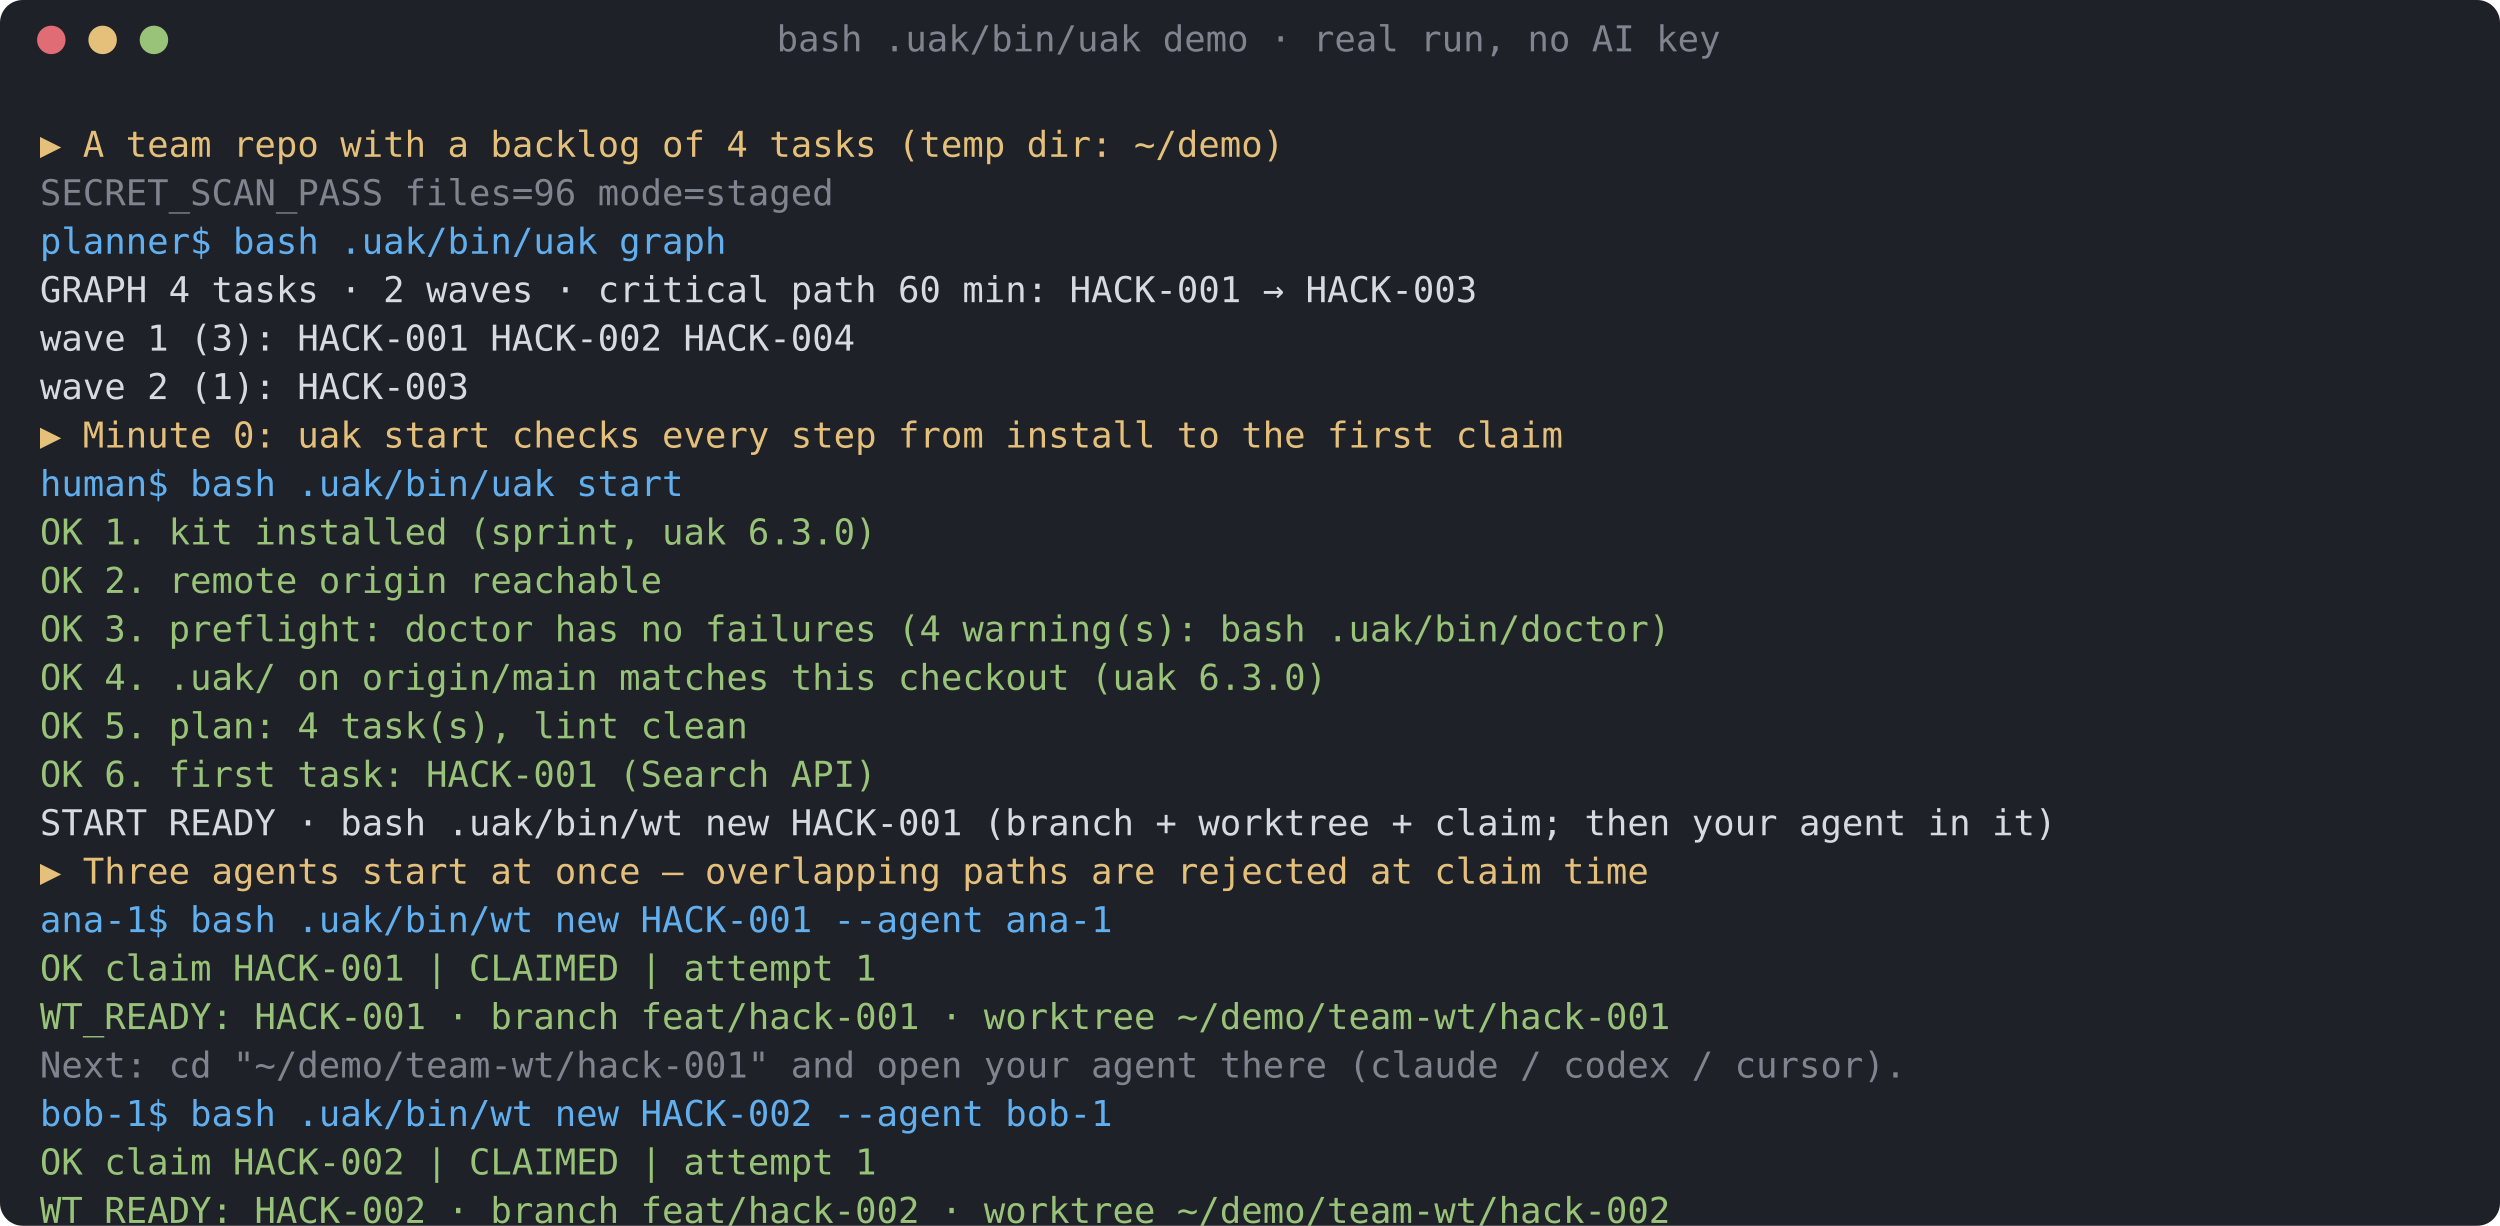
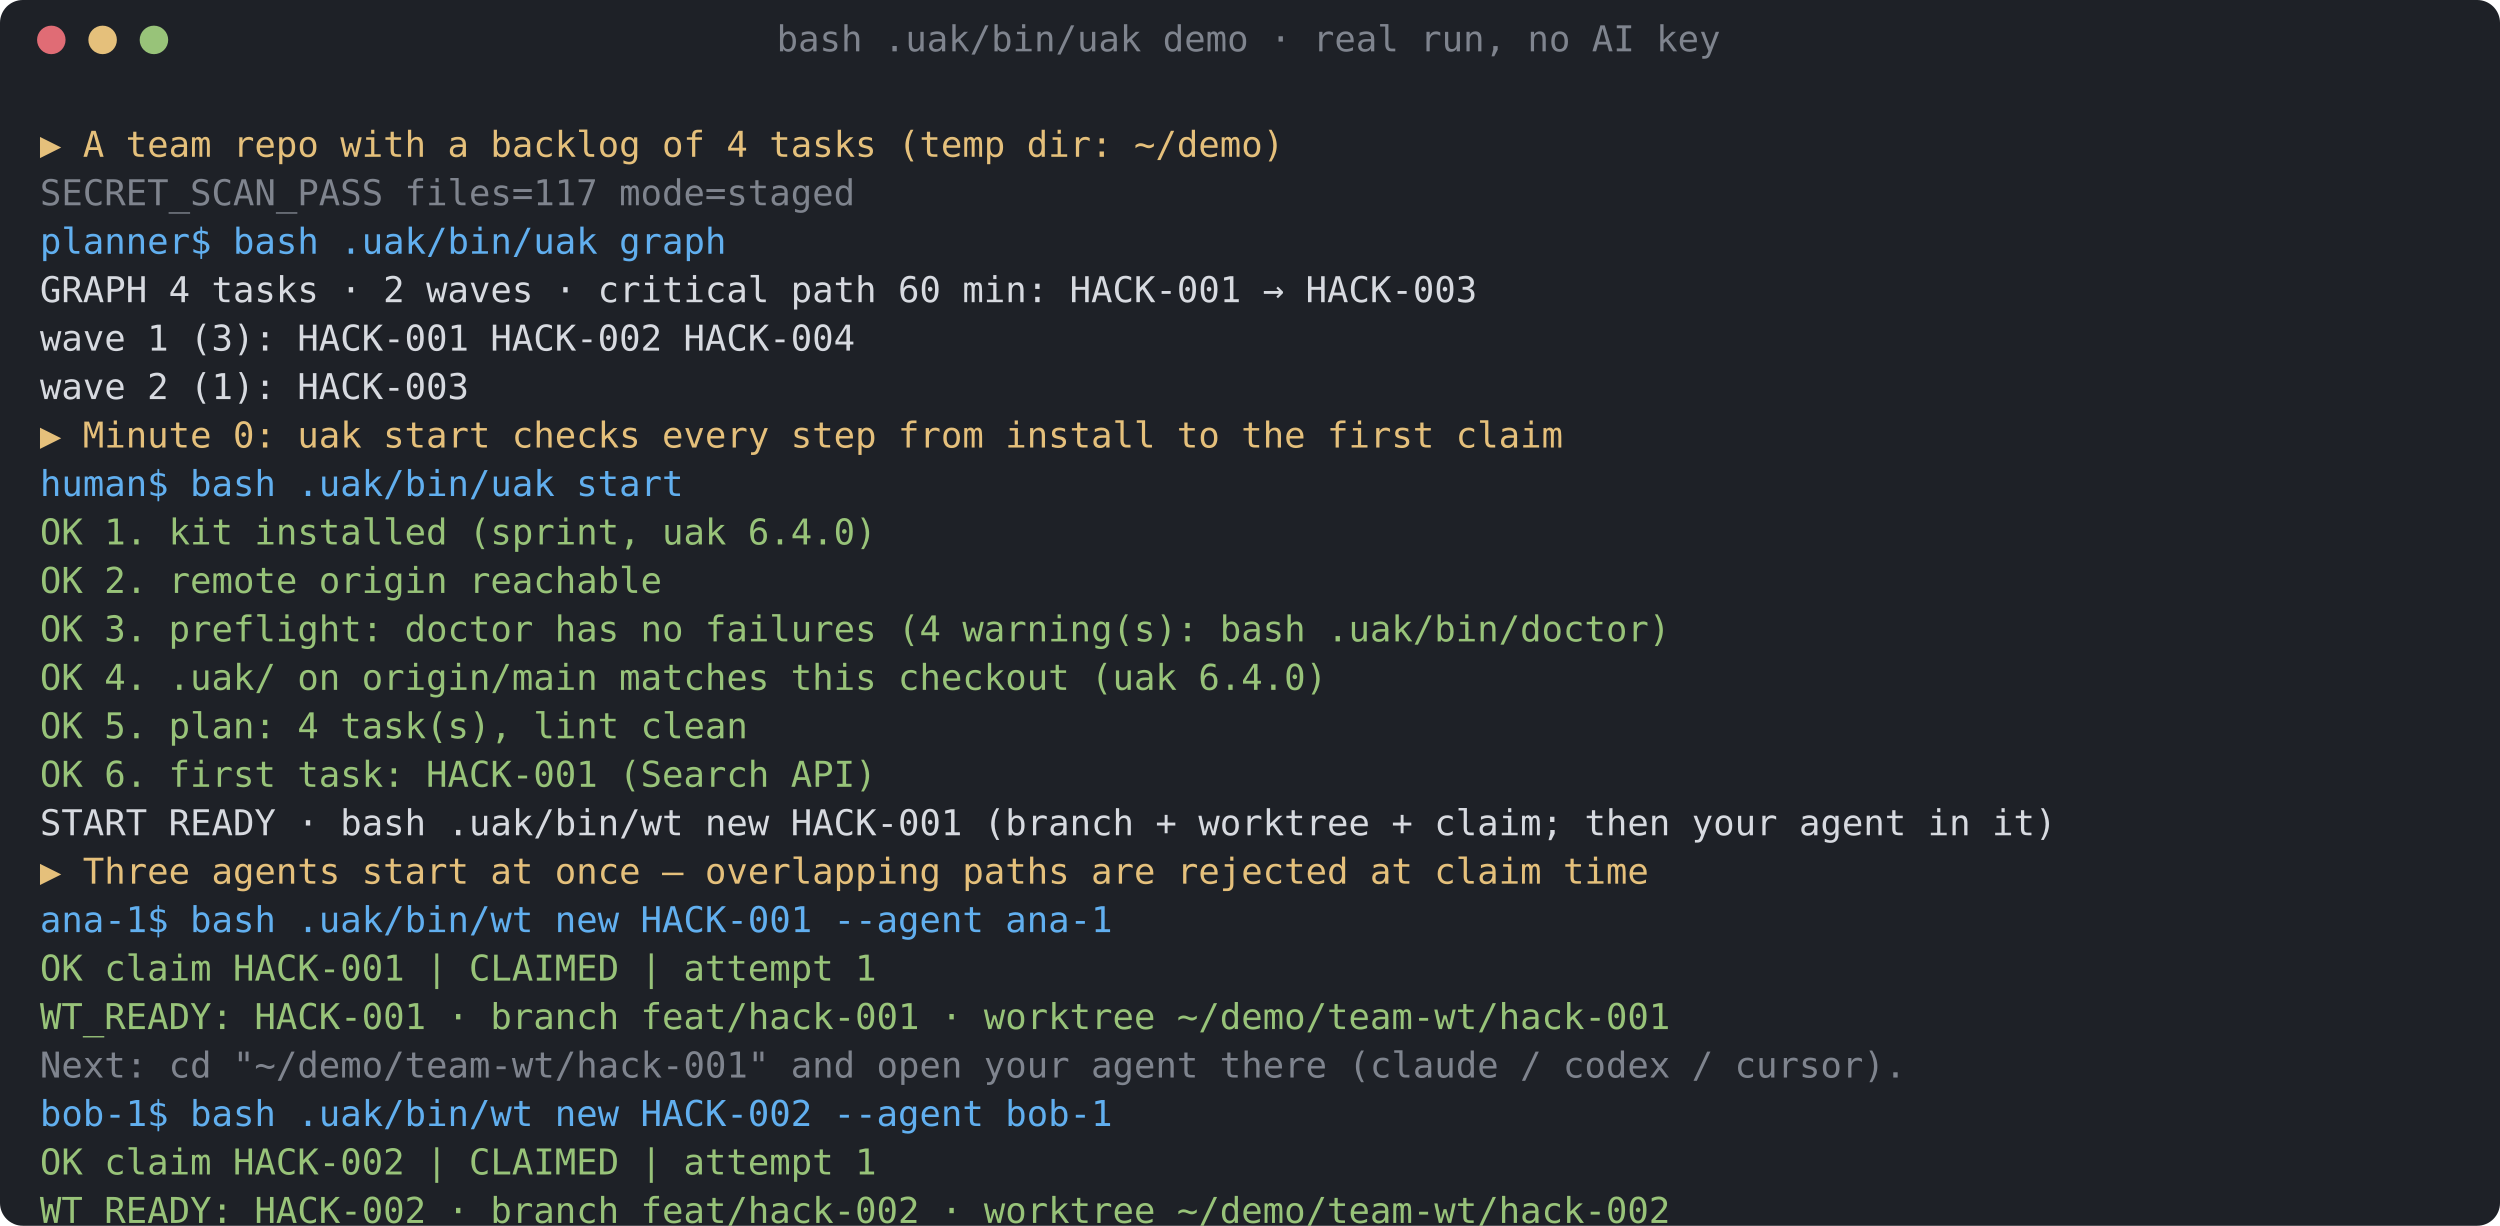
<svg xmlns="http://www.w3.org/2000/svg" width="877" height="430" viewBox="0 0 877 430" role="img" aria-label="uak demo: three agents claim, collide, loop, review and merge">
-   <style>text{font:12.5px ui-monospace,SFMono-Regular,Menlo,Consolas,monospace;white-space:pre}@keyframes l0{0%,1.724%{opacity:0}1.762%,100%{opacity:1}}.l0{animation:l0 26.10s infinite}@keyframes l1{0%,5.938%{opacity:0}5.977%,100%{opacity:1}}.l1{animation:l1 26.10s infinite}@keyframes l2{0%,6.541%{opacity:0}6.580%,100%{opacity:1}}.l2{animation:l2 26.10s infinite}@keyframes l3{0%,6.771%{opacity:0}6.810%,100%{opacity:1}}.l3{animation:l3 26.10s infinite}@keyframes l4{0%,7.001%{opacity:0}7.039%,100%{opacity:1}}.l4{animation:l4 26.10s infinite}@keyframes l5{0%,7.231%{opacity:0}7.269%,100%{opacity:1}}.l5{animation:l5 26.10s infinite}@keyframes l6{0%,7.461%{opacity:0}7.499%,100%{opacity:1}}.l6{animation:l6 26.10s infinite}@keyframes l7{0%,11.301%{opacity:0}11.339%,100%{opacity:1}}.l7{animation:l7 26.10s infinite}@keyframes l8{0%,15.515%{opacity:0}15.553%,100%{opacity:1}}.l8{animation:l8 26.10s infinite}@keyframes l9{0%,15.745%{opacity:0}15.783%,100%{opacity:1}}.l9{animation:l9 26.10s infinite}@keyframes l10{0%,15.975%{opacity:0}16.013%,100%{opacity:1}}.l10{animation:l10 26.10s infinite}@keyframes l11{0%,16.204%{opacity:0}16.243%,100%{opacity:1}}.l11{animation:l11 26.10s infinite}@keyframes l12{0%,16.434%{opacity:0}16.473%,100%{opacity:1}}.l12{animation:l12 26.10s infinite}@keyframes l13{0%,16.664%{opacity:0}16.703%,100%{opacity:1}}.l13{animation:l13 26.10s infinite}@keyframes l14{0%,16.894%{opacity:0}16.932%,100%{opacity:1}}.l14{animation:l14 26.10s infinite}@keyframes l15{0%,17.124%{opacity:0}17.162%,100%{opacity:1}}.l15{animation:l15 26.10s infinite}@keyframes l16{0%,20.966%{opacity:0}21.004%,100%{opacity:1}}.l16{animation:l16 26.10s infinite}@keyframes l17{0%,24.561%{opacity:0}24.599%,100%{opacity:1}}.l17{animation:l17 26.10s infinite}@keyframes l18{0%,24.791%{opacity:0}24.829%,100%{opacity:1}}.l18{animation:l18 26.10s infinite}@keyframes l19{0%,25.021%{opacity:0}25.059%,100%{opacity:1}}.l19{animation:l19 26.10s infinite}@keyframes l20{0%,25.251%{opacity:0}25.289%,100%{opacity:1}}.l20{animation:l20 26.10s infinite}@keyframes l21{0%,28.961%{opacity:0}29.000%,100%{opacity:1}}.l21{animation:l21 26.10s infinite}@keyframes l22{0%,29.191%{opacity:0}29.229%,100%{opacity:1}}.l22{animation:l22 26.10s infinite}@keyframes l23{0%,29.421%{opacity:0}29.459%,100%{opacity:1}}.l23{animation:l23 26.10s infinite}@keyframes l24{0%,29.651%{opacity:0}29.689%,100%{opacity:1}}.l24{animation:l24 26.10s infinite}@keyframes l25{0%,31.953%{opacity:0}31.992%,100%{opacity:1}}.l25{animation:l25 26.10s infinite}@keyframes l26{0%,32.183%{opacity:0}32.222%,100%{opacity:1}}.l26{animation:l26 26.10s infinite}@keyframes l27{0%,32.413%{opacity:0}32.452%,100%{opacity:1}}.l27{animation:l27 26.10s infinite}@keyframes l28{0%,33.769%{opacity:0}33.807%,100%{opacity:1}}.l28{animation:l28 26.10s infinite}@keyframes l29{0%,33.999%{opacity:0}34.037%,100%{opacity:1}}.l29{animation:l29 26.10s infinite}@keyframes l30{0%,34.229%{opacity:0}34.267%,100%{opacity:1}}.l30{animation:l30 26.10s infinite}@keyframes l31{0%,34.459%{opacity:0}34.497%,100%{opacity:1}}.l31{animation:l31 26.10s infinite}@keyframes l32{0%,34.689%{opacity:0}34.727%,100%{opacity:1}}.l32{animation:l32 26.10s infinite}@keyframes l33{0%,35.041%{opacity:0}35.079%,100%{opacity:1}}.l33{animation:l33 26.10s infinite}@keyframes l34{0%,35.271%{opacity:0}35.309%,100%{opacity:1}}.l34{animation:l34 26.10s infinite}@keyframes l35{0%,35.501%{opacity:0}35.539%,100%{opacity:1}}.l35{animation:l35 26.10s infinite}@keyframes l36{0%,35.730%{opacity:0}35.769%,100%{opacity:1}}.l36{animation:l36 26.10s infinite}@keyframes l37{0%,35.960%{opacity:0}35.999%,100%{opacity:1}}.l37{animation:l37 26.10s infinite}@keyframes l38{0%,36.190%{opacity:0}36.228%,100%{opacity:1}}.l38{animation:l38 26.10s infinite}@keyframes l39{0%,40.030%{opacity:0}40.068%,100%{opacity:1}}.l39{animation:l39 26.10s infinite}@keyframes l40{0%,40.288%{opacity:0}40.327%,100%{opacity:1}}.l40{animation:l40 26.10s infinite}@keyframes l41{0%,44.142%{opacity:0}44.180%,100%{opacity:1}}.l41{animation:l41 26.10s infinite}@keyframes l42{0%,48.356%{opacity:0}48.394%,100%{opacity:1}}.l42{animation:l42 26.10s infinite}@keyframes l43{0%,48.586%{opacity:0}48.624%,100%{opacity:1}}.l43{animation:l43 26.10s infinite}@keyframes l44{0%,48.816%{opacity:0}48.854%,100%{opacity:1}}.l44{animation:l44 26.10s infinite}@keyframes l45{0%,49.046%{opacity:0}49.084%,100%{opacity:1}}.l45{animation:l45 26.10s infinite}@keyframes l46{0%,49.275%{opacity:0}49.314%,100%{opacity:1}}.l46{animation:l46 26.10s infinite}@keyframes l47{0%,53.490%{opacity:0}53.528%,100%{opacity:1}}.l47{animation:l47 26.10s infinite}@keyframes l48{0%,56.472%{opacity:0}56.511%,100%{opacity:1}}.l48{animation:l48 26.10s infinite}@keyframes l49{0%,56.702%{opacity:0}56.740%,100%{opacity:1}}.l49{animation:l49 26.10s infinite}@keyframes l50{0%,56.932%{opacity:0}56.970%,100%{opacity:1}}.l50{animation:l50 26.10s infinite}@keyframes l51{0%,60.771%{opacity:0}60.809%,100%{opacity:1}}.l51{animation:l51 26.10s infinite}@keyframes l52{0%,62.551%{opacity:0}62.589%,100%{opacity:1}}.l52{animation:l52 26.10s infinite}@keyframes l53{0%,62.781%{opacity:0}62.819%,100%{opacity:1}}.l53{animation:l53 26.10s infinite}@keyframes l54{0%,66.995%{opacity:0}67.033%,100%{opacity:1}}.l54{animation:l54 26.10s infinite}@keyframes l55{0%,67.225%{opacity:0}67.263%,100%{opacity:1}}.l55{animation:l55 26.10s infinite}@keyframes l56{0%,71.066%{opacity:0}71.105%,100%{opacity:1}}.l56{animation:l56 26.10s infinite}@keyframes l57{0%,72.548%{opacity:0}72.586%,100%{opacity:1}}.l57{animation:l57 26.10s infinite}@keyframes l58{0%,72.777%{opacity:0}72.816%,100%{opacity:1}}.l58{animation:l58 26.10s infinite}@keyframes l59{0%,73.007%{opacity:0}73.046%,100%{opacity:1}}.l59{animation:l59 26.10s infinite}@keyframes l60{0%,77.025%{opacity:0}77.063%,100%{opacity:1}}.l60{animation:l60 26.10s infinite}@keyframes l61{0%,77.255%{opacity:0}77.293%,100%{opacity:1}}.l61{animation:l61 26.10s infinite}@keyframes l62{0%,77.485%{opacity:0}77.523%,100%{opacity:1}}.l62{animation:l62 26.10s infinite}@keyframes l63{0%,77.715%{opacity:0}77.753%,100%{opacity:1}}.l63{animation:l63 26.10s infinite}@keyframes l64{0%,81.557%{opacity:0}81.595%,100%{opacity:1}}.l64{animation:l64 26.10s infinite}@keyframes l65{0%,81.995%{opacity:0}82.033%,100%{opacity:1}}.l65{animation:l65 26.10s infinite}@keyframes l66{0%,82.224%{opacity:0}82.263%,100%{opacity:1}}.l66{animation:l66 26.10s infinite}@keyframes l67{0%,82.454%{opacity:0}82.493%,100%{opacity:1}}.l67{animation:l67 26.10s infinite}@keyframes l68{0%,82.684%{opacity:0}82.722%,100%{opacity:1}}.l68{animation:l68 26.10s infinite}@keyframes l69{0%,82.914%{opacity:0}82.952%,100%{opacity:1}}.l69{animation:l69 26.10s infinite}@keyframes l70{0%,83.144%{opacity:0}83.182%,100%{opacity:1}}.l70{animation:l70 26.10s infinite}@keyframes l71{0%,83.488%{opacity:0}83.526%,100%{opacity:1}}.l71{animation:l71 26.10s infinite}@keyframes l72{0%,83.718%{opacity:0}83.756%,100%{opacity:1}}.l72{animation:l72 26.10s infinite}@keyframes l73{0%,83.947%{opacity:0}83.986%,100%{opacity:1}}.l73{animation:l73 26.10s infinite}@keyframes l74{0%,84.177%{opacity:0}84.216%,100%{opacity:1}}.l74{animation:l74 26.10s infinite}@keyframes l75{0%,84.407%{opacity:0}84.446%,100%{opacity:1}}.l75{animation:l75 26.10s infinite}@keyframes l76{0%,84.637%{opacity:0}84.675%,100%{opacity:1}}.l76{animation:l76 26.10s infinite}@keyframes scroll{0%{transform:translateY(0)}29.229%{transform:translateY(-17px)}29.459%{transform:translateY(-34px)}29.689%{transform:translateY(-51px)}31.992%{transform:translateY(-68px)}32.222%{transform:translateY(-85px)}32.452%{transform:translateY(-102px)}33.807%{transform:translateY(-119px)}34.037%{transform:translateY(-136px)}34.267%{transform:translateY(-153px)}34.497%{transform:translateY(-170px)}34.727%{transform:translateY(-187px)}35.079%{transform:translateY(-204px)}35.309%{transform:translateY(-221px)}35.539%{transform:translateY(-238px)}35.769%{transform:translateY(-255px)}35.999%{transform:translateY(-272px)}36.228%{transform:translateY(-289px)}40.068%{transform:translateY(-306px)}40.327%{transform:translateY(-323px)}44.180%{transform:translateY(-340px)}48.394%{transform:translateY(-357px)}48.624%{transform:translateY(-374px)}48.854%{transform:translateY(-391px)}49.084%{transform:translateY(-408px)}49.314%{transform:translateY(-425px)}53.528%{transform:translateY(-442px)}56.511%{transform:translateY(-459px)}56.740%{transform:translateY(-476px)}56.970%{transform:translateY(-493px)}60.809%{transform:translateY(-510px)}62.589%{transform:translateY(-527px)}62.819%{transform:translateY(-544px)}67.033%{transform:translateY(-561px)}67.263%{transform:translateY(-578px)}71.105%{transform:translateY(-595px)}72.586%{transform:translateY(-612px)}72.816%{transform:translateY(-629px)}73.046%{transform:translateY(-646px)}77.063%{transform:translateY(-663px)}77.293%{transform:translateY(-680px)}77.523%{transform:translateY(-697px)}77.753%{transform:translateY(-714px)}81.595%{transform:translateY(-731px)}82.033%{transform:translateY(-748px)}82.263%{transform:translateY(-765px)}82.493%{transform:translateY(-782px)}82.722%{transform:translateY(-799px)}82.952%{transform:translateY(-816px)}83.182%{transform:translateY(-833px)}83.526%{transform:translateY(-850px)}83.756%{transform:translateY(-867px)}83.986%{transform:translateY(-884px)}84.216%{transform:translateY(-901px)}84.446%{transform:translateY(-918px)}84.675%{transform:translateY(-935px)}100%{transform:translateY(-935px)}}.scroll{animation:scroll 26.10s steps(1,end) infinite}</style>
+   <style>text{font:12.5px ui-monospace,SFMono-Regular,Menlo,Consolas,monospace;white-space:pre}@keyframes l0{0%,1.704%{opacity:0}1.741%,100%{opacity:1}}.l0{animation:l0 26.42s infinite}@keyframes l1{0%,5.868%{opacity:0}5.906%,100%{opacity:1}}.l1{animation:l1 26.42s infinite}@keyframes l2{0%,6.597%{opacity:0}6.635%,100%{opacity:1}}.l2{animation:l2 26.42s infinite}@keyframes l3{0%,6.825%{opacity:0}6.862%,100%{opacity:1}}.l3{animation:l3 26.42s infinite}@keyframes l4{0%,7.052%{opacity:0}7.090%,100%{opacity:1}}.l4{animation:l4 26.42s infinite}@keyframes l5{0%,7.279%{opacity:0}7.317%,100%{opacity:1}}.l5{animation:l5 26.42s infinite}@keyframes l6{0%,7.506%{opacity:0}7.544%,100%{opacity:1}}.l6{animation:l6 26.42s infinite}@keyframes l7{0%,11.300%{opacity:0}11.338%,100%{opacity:1}}.l7{animation:l7 26.42s infinite}@keyframes l8{0%,15.465%{opacity:0}15.502%,100%{opacity:1}}.l8{animation:l8 26.42s infinite}@keyframes l9{0%,15.692%{opacity:0}15.730%,100%{opacity:1}}.l9{animation:l9 26.42s infinite}@keyframes l10{0%,15.919%{opacity:0}15.957%,100%{opacity:1}}.l10{animation:l10 26.42s infinite}@keyframes l11{0%,16.146%{opacity:0}16.184%,100%{opacity:1}}.l11{animation:l11 26.42s infinite}@keyframes l12{0%,16.373%{opacity:0}16.411%,100%{opacity:1}}.l12{animation:l12 26.42s infinite}@keyframes l13{0%,16.600%{opacity:0}16.638%,100%{opacity:1}}.l13{animation:l13 26.42s infinite}@keyframes l14{0%,16.827%{opacity:0}16.865%,100%{opacity:1}}.l14{animation:l14 26.42s infinite}@keyframes l15{0%,17.054%{opacity:0}17.092%,100%{opacity:1}}.l15{animation:l15 26.42s infinite}@keyframes l16{0%,20.850%{opacity:0}20.888%,100%{opacity:1}}.l16{animation:l16 26.42s infinite}@keyframes l17{0%,24.554%{opacity:0}24.591%,100%{opacity:1}}.l17{animation:l17 26.42s infinite}@keyframes l18{0%,24.781%{opacity:0}24.819%,100%{opacity:1}}.l18{animation:l18 26.42s infinite}@keyframes l19{0%,25.008%{opacity:0}25.046%,100%{opacity:1}}.l19{animation:l19 26.42s infinite}@keyframes l20{0%,25.235%{opacity:0}25.273%,100%{opacity:1}}.l20{animation:l20 26.42s infinite}@keyframes l21{0%,29.142%{opacity:0}29.180%,100%{opacity:1}}.l21{animation:l21 26.42s infinite}@keyframes l22{0%,29.369%{opacity:0}29.407%,100%{opacity:1}}.l22{animation:l22 26.42s infinite}@keyframes l23{0%,29.596%{opacity:0}29.634%,100%{opacity:1}}.l23{animation:l23 26.42s infinite}@keyframes l24{0%,29.824%{opacity:0}29.861%,100%{opacity:1}}.l24{animation:l24 26.42s infinite}@keyframes l25{0%,32.258%{opacity:0}32.296%,100%{opacity:1}}.l25{animation:l25 26.42s infinite}@keyframes l26{0%,32.486%{opacity:0}32.523%,100%{opacity:1}}.l26{animation:l26 26.42s infinite}@keyframes l27{0%,32.713%{opacity:0}32.751%,100%{opacity:1}}.l27{animation:l27 26.42s infinite}@keyframes l28{0%,34.129%{opacity:0}34.167%,100%{opacity:1}}.l28{animation:l28 26.42s infinite}@keyframes l29{0%,34.356%{opacity:0}34.394%,100%{opacity:1}}.l29{animation:l29 26.42s infinite}@keyframes l30{0%,34.583%{opacity:0}34.621%,100%{opacity:1}}.l30{animation:l30 26.42s infinite}@keyframes l31{0%,34.810%{opacity:0}34.848%,100%{opacity:1}}.l31{animation:l31 26.42s infinite}@keyframes l32{0%,35.037%{opacity:0}35.075%,100%{opacity:1}}.l32{animation:l32 26.42s infinite}@keyframes l33{0%,35.368%{opacity:0}35.406%,100%{opacity:1}}.l33{animation:l33 26.42s infinite}@keyframes l34{0%,35.595%{opacity:0}35.633%,100%{opacity:1}}.l34{animation:l34 26.42s infinite}@keyframes l35{0%,35.822%{opacity:0}35.860%,100%{opacity:1}}.l35{animation:l35 26.42s infinite}@keyframes l36{0%,36.049%{opacity:0}36.087%,100%{opacity:1}}.l36{animation:l36 26.42s infinite}@keyframes l37{0%,36.276%{opacity:0}36.314%,100%{opacity:1}}.l37{animation:l37 26.42s infinite}@keyframes l38{0%,36.504%{opacity:0}36.541%,100%{opacity:1}}.l38{animation:l38 26.42s infinite}@keyframes l39{0%,40.298%{opacity:0}40.336%,100%{opacity:1}}.l39{animation:l39 26.42s infinite}@keyframes l40{0%,40.576%{opacity:0}40.613%,100%{opacity:1}}.l40{animation:l40 26.42s infinite}@keyframes l41{0%,44.386%{opacity:0}44.424%,100%{opacity:1}}.l41{animation:l41 26.42s infinite}@keyframes l42{0%,48.551%{opacity:0}48.588%,100%{opacity:1}}.l42{animation:l42 26.42s infinite}@keyframes l43{0%,48.778%{opacity:0}48.816%,100%{opacity:1}}.l43{animation:l43 26.42s infinite}@keyframes l44{0%,49.005%{opacity:0}49.043%,100%{opacity:1}}.l44{animation:l44 26.42s infinite}@keyframes l45{0%,49.232%{opacity:0}49.270%,100%{opacity:1}}.l45{animation:l45 26.42s infinite}@keyframes l46{0%,49.459%{opacity:0}49.497%,100%{opacity:1}}.l46{animation:l46 26.42s infinite}@keyframes l47{0%,53.623%{opacity:0}53.661%,100%{opacity:1}}.l47{animation:l47 26.42s infinite}@keyframes l48{0%,56.594%{opacity:0}56.632%,100%{opacity:1}}.l48{animation:l48 26.42s infinite}@keyframes l49{0%,56.821%{opacity:0}56.859%,100%{opacity:1}}.l49{animation:l49 26.42s infinite}@keyframes l50{0%,57.048%{opacity:0}57.086%,100%{opacity:1}}.l50{animation:l50 26.42s infinite}@keyframes l51{0%,60.841%{opacity:0}60.879%,100%{opacity:1}}.l51{animation:l51 26.42s infinite}@keyframes l52{0%,62.689%{opacity:0}62.727%,100%{opacity:1}}.l52{animation:l52 26.42s infinite}@keyframes l53{0%,62.916%{opacity:0}62.954%,100%{opacity:1}}.l53{animation:l53 26.42s infinite}@keyframes l54{0%,67.080%{opacity:0}67.118%,100%{opacity:1}}.l54{animation:l54 26.42s infinite}@keyframes l55{0%,67.307%{opacity:0}67.345%,100%{opacity:1}}.l55{animation:l55 26.42s infinite}@keyframes l56{0%,71.101%{opacity:0}71.139%,100%{opacity:1}}.l56{animation:l56 26.42s infinite}@keyframes l57{0%,72.688%{opacity:0}72.725%,100%{opacity:1}}.l57{animation:l57 26.42s infinite}@keyframes l58{0%,72.915%{opacity:0}72.953%,100%{opacity:1}}.l58{animation:l58 26.42s infinite}@keyframes l59{0%,73.142%{opacity:0}73.180%,100%{opacity:1}}.l59{animation:l59 26.42s infinite}@keyframes l60{0%,77.289%{opacity:0}77.326%,100%{opacity:1}}.l60{animation:l60 26.42s infinite}@keyframes l61{0%,77.516%{opacity:0}77.554%,100%{opacity:1}}.l61{animation:l61 26.42s infinite}@keyframes l62{0%,77.743%{opacity:0}77.781%,100%{opacity:1}}.l62{animation:l62 26.42s infinite}@keyframes l63{0%,77.970%{opacity:0}78.008%,100%{opacity:1}}.l63{animation:l63 26.42s infinite}@keyframes l64{0%,81.765%{opacity:0}81.803%,100%{opacity:1}}.l64{animation:l64 26.42s infinite}@keyframes l65{0%,82.204%{opacity:0}82.242%,100%{opacity:1}}.l65{animation:l65 26.42s infinite}@keyframes l66{0%,82.431%{opacity:0}82.469%,100%{opacity:1}}.l66{animation:l66 26.42s infinite}@keyframes l67{0%,82.658%{opacity:0}82.696%,100%{opacity:1}}.l67{animation:l67 26.42s infinite}@keyframes l68{0%,82.885%{opacity:0}82.923%,100%{opacity:1}}.l68{animation:l68 26.42s infinite}@keyframes l69{0%,83.113%{opacity:0}83.150%,100%{opacity:1}}.l69{animation:l69 26.42s infinite}@keyframes l70{0%,83.340%{opacity:0}83.378%,100%{opacity:1}}.l70{animation:l70 26.42s infinite}@keyframes l71{0%,83.684%{opacity:0}83.722%,100%{opacity:1}}.l71{animation:l71 26.42s infinite}@keyframes l72{0%,83.911%{opacity:0}83.949%,100%{opacity:1}}.l72{animation:l72 26.42s infinite}@keyframes l73{0%,84.138%{opacity:0}84.176%,100%{opacity:1}}.l73{animation:l73 26.42s infinite}@keyframes l74{0%,84.365%{opacity:0}84.403%,100%{opacity:1}}.l74{animation:l74 26.42s infinite}@keyframes l75{0%,84.593%{opacity:0}84.630%,100%{opacity:1}}.l75{animation:l75 26.42s infinite}@keyframes l76{0%,84.820%{opacity:0}84.858%,100%{opacity:1}}.l76{animation:l76 26.42s infinite}@keyframes scroll{0%{transform:translateY(0)}29.407%{transform:translateY(-17px)}29.634%{transform:translateY(-34px)}29.861%{transform:translateY(-51px)}32.296%{transform:translateY(-68px)}32.523%{transform:translateY(-85px)}32.751%{transform:translateY(-102px)}34.167%{transform:translateY(-119px)}34.394%{transform:translateY(-136px)}34.621%{transform:translateY(-153px)}34.848%{transform:translateY(-170px)}35.075%{transform:translateY(-187px)}35.406%{transform:translateY(-204px)}35.633%{transform:translateY(-221px)}35.860%{transform:translateY(-238px)}36.087%{transform:translateY(-255px)}36.314%{transform:translateY(-272px)}36.541%{transform:translateY(-289px)}40.336%{transform:translateY(-306px)}40.613%{transform:translateY(-323px)}44.424%{transform:translateY(-340px)}48.588%{transform:translateY(-357px)}48.816%{transform:translateY(-374px)}49.043%{transform:translateY(-391px)}49.270%{transform:translateY(-408px)}49.497%{transform:translateY(-425px)}53.661%{transform:translateY(-442px)}56.632%{transform:translateY(-459px)}56.859%{transform:translateY(-476px)}57.086%{transform:translateY(-493px)}60.879%{transform:translateY(-510px)}62.727%{transform:translateY(-527px)}62.954%{transform:translateY(-544px)}67.118%{transform:translateY(-561px)}67.345%{transform:translateY(-578px)}71.139%{transform:translateY(-595px)}72.725%{transform:translateY(-612px)}72.953%{transform:translateY(-629px)}73.180%{transform:translateY(-646px)}77.326%{transform:translateY(-663px)}77.554%{transform:translateY(-680px)}77.781%{transform:translateY(-697px)}78.008%{transform:translateY(-714px)}81.803%{transform:translateY(-731px)}82.242%{transform:translateY(-748px)}82.469%{transform:translateY(-765px)}82.696%{transform:translateY(-782px)}82.923%{transform:translateY(-799px)}83.150%{transform:translateY(-816px)}83.378%{transform:translateY(-833px)}83.722%{transform:translateY(-850px)}83.949%{transform:translateY(-867px)}84.176%{transform:translateY(-884px)}84.403%{transform:translateY(-901px)}84.630%{transform:translateY(-918px)}84.858%{transform:translateY(-935px)}100%{transform:translateY(-935px)}}.scroll{animation:scroll 26.42s steps(1,end) infinite}</style>
  <rect width="100%" height="100%" rx="8" fill="#1e2127" />
  <circle cx="18" cy="14" r="5" fill="#e06c75" />
  <circle cx="36" cy="14" r="5" fill="#e5c07b" />
  <circle cx="54" cy="14" r="5" fill="#98c379" />
  <text x="438" y="18" fill="#7f848e" text-anchor="middle">bash .uak/bin/uak demo · real run, no AI key</text>
  <clipPath id="c">
    <rect x="0" y="28" width="877" height="402" />
  </clipPath>
  <g clip-path="url(#c)">
    <g class="scroll">
      <text class="l0" x="14" y="55" fill="#e5c07b">▶ A team repo with a backlog of 4 tasks (temp dir: ~/demo)</text>
-       <text class="l1" x="14" y="72" fill="#7f848e">SECRET_SCAN_PASS files=96 mode=staged</text>
+       <text class="l1" x="14" y="72" fill="#7f848e">SECRET_SCAN_PASS files=117 mode=staged</text>
      <text class="l2" x="14" y="89" fill="#61afef">  planner$ bash .uak/bin/uak graph</text>
      <text class="l3" x="14" y="106" fill="#d7dae0">    GRAPH 4 tasks · 2 waves · critical path 60 min: HACK-001 → HACK-003</text>
      <text class="l4" x="14" y="123" fill="#d7dae0">    wave 1 (3): HACK-001 HACK-002 HACK-004</text>
      <text class="l5" x="14" y="140" fill="#d7dae0">    wave 2 (1): HACK-003</text>
      <text class="l6" x="14" y="157" fill="#e5c07b">▶ Minute 0: uak start checks every step from install to the first claim</text>
      <text class="l7" x="14" y="174" fill="#61afef">  human$ bash .uak/bin/uak start</text>
-       <text class="l8" x="14" y="191" fill="#98c379">    OK    1. kit installed (sprint, uak 6.3.0)</text>
+       <text class="l8" x="14" y="191" fill="#98c379">    OK    1. kit installed (sprint, uak 6.4.0)</text>
      <text class="l9" x="14" y="208" fill="#98c379">    OK    2. remote origin reachable</text>
      <text class="l10" x="14" y="225" fill="#98c379">    OK    3. preflight: doctor has no failures (4 warning(s): bash .uak/bin/doctor)</text>
-       <text class="l11" x="14" y="242" fill="#98c379">    OK    4. .uak/ on origin/main matches this checkout (uak 6.3.0)</text>
+       <text class="l11" x="14" y="242" fill="#98c379">    OK    4. .uak/ on origin/main matches this checkout (uak 6.4.0)</text>
      <text class="l12" x="14" y="259" fill="#98c379">    OK    5. plan: 4 task(s), lint clean</text>
      <text class="l13" x="14" y="276" fill="#98c379">    OK    6. first task: HACK-001 (Search API)</text>
      <text class="l14" x="14" y="293" fill="#d7dae0">    START READY · bash .uak/bin/wt new HACK-001   (branch + worktree + claim; then your agent in it)</text>
      <text class="l15" x="14" y="310" fill="#e5c07b">▶ Three agents start at once — overlapping paths are rejected at claim time</text>
      <text class="l16" x="14" y="327" fill="#61afef">  ana-1$ bash .uak/bin/wt new HACK-001 --agent ana-1</text>
      <text class="l17" x="14" y="344" fill="#98c379">    OK claim HACK-001 | CLAIMED | attempt 1</text>
      <text class="l18" x="14" y="361" fill="#98c379">    WT_READY: HACK-001 · branch feat/hack-001 · worktree ~/demo/team-wt/hack-001</text>
      <text class="l19" x="14" y="378" fill="#7f848e">    Next: cd "~/demo/team-wt/hack-001" and open your agent there (claude / codex / cursor).</text>
      <text class="l20" x="14" y="395" fill="#61afef">  bob-1$ bash .uak/bin/wt new HACK-002 --agent bob-1</text>
      <text class="l21" x="14" y="412" fill="#98c379">    OK claim HACK-002 | CLAIMED | attempt 1</text>
      <text class="l22" x="14" y="429" fill="#98c379">    WT_READY: HACK-002 · branch feat/hack-002 · worktree ~/demo/team-wt/hack-002</text>
      <text class="l23" x="14" y="446" fill="#7f848e">    Next: cd "~/demo/team-wt/hack-002" and open your agent there (claude / codex / cursor).</text>
      <text class="l24" x="14" y="463" fill="#61afef">  cy-1$ bash .uak/bin/wt new HACK-004 --agent cy-1</text>
      <text class="l25" x="14" y="480" fill="#e06c75">    CONFLICT: HACK-004 overlaps HACK-001 (ana-1); pick another task, or wait once: uak wait HACK-001 --for integrated </text>
      <text class="l26" x="14" y="497" fill="#98c379">  ✓ cy-1 cannot take HACK-004: it overlaps ana-1's src/api.sh</text>
      <text class="l27" x="14" y="514" fill="#61afef">  cy-1$ bash .uak/bin/uak next</text>
      <text class="l28" x="14" y="531" fill="#d7dae0">    No eligible candidate (priority, dependencies, claims or authorization).</text>
      <text class="l29" x="14" y="548" fill="#d7dae0">    Why not HACK-004: its Paths overlap HACK-001 of ana-1 (CLAIMED); it opens when that one merges.</text>
      <text class="l30" x="14" y="565" fill="#d7dae0">    Waiting on dependencies: 1 task(s); HACK-003 waits on HACK-001 (CLAIMED).</text>
      <text class="l31" x="14" y="582" fill="#d7dae0">    Idle: improve tests → polish demo → rehearse. Do not poll uak next in a loop; wait for a message or a new task.</text>
      <text class="l32" x="14" y="599" fill="#61afef">  human$ bash .uak/bin/board</text>
-       <text class="l33" x="14" y="616" fill="#d7dae0">    UAK BOARD · main@4ac443e · 4 tasks · CLAIMED 2 · AVAILABLE 2 · freeze in 5h59m</text>
+       <text class="l33" x="14" y="616" fill="#d7dae0">    UAK BOARD · main@2046125 · 4 tasks · CLAIMED 2 · AVAILABLE 2 · freeze in 5h59m</text>
      <text class="l34" x="14" y="633" fill="#d7dae0">    CLAIMED    HACK-001  ana-1      lease 44m    w1  Search API</text>
      <text class="l35" x="14" y="650" fill="#d7dae0">    CLAIMED    HACK-002  bob-1      lease 44m    w1  Results UI</text>
      <text class="l36" x="14" y="667" fill="#d7dae0">    AVAILABLE  HACK-003  P0         -            w2  Ranking</text>
      <text class="l37" x="14" y="684" fill="#d7dae0">    AVAILABLE  HACK-004  P1         -            w1  API cache</text>
      <text class="l38" x="14" y="701" fill="#e5c07b">▶ ana-1 sees the test fail on its assertion before touching the code (test-first)</text>
      <text class="l39" x="14" y="718" fill="#61afef">  ana-1$ bash .uak/bin/uak red HACK-001</text>
      <text class="l40" x="14" y="735" fill="#e5c07b">▶ ana-1 fixes the failing API with a bounded loop (fake agent: no AI key needed)</text>
      <text class="l41" x="14" y="752" fill="#61afef">  ana-1$ bash .uak/bin/uak loop --verify bash tests/api_test.sh --agent bash ~/demo/fake-agent.sh --max 5 --task HACK-</text>
      <text class="l42" x="14" y="769" fill="#e06c75">    LOOP_FAIL iteration=1 exit=1 · expected: 3 results for pompe, got: 0 results for pompe</text>
      <text class="l43" x="14" y="786" fill="#e06c75">    LOOP_FAIL iteration=2 exit=1 · expected: 3 results for pompe, got: 2 results for pompe</text>
      <text class="l44" x="14" y="803" fill="#98c379">    LOOP_PASS iteration=3 · api ok</text>
      <text class="l45" x="14" y="820" fill="#7f848e">    LOOP_SUMMARY 3 iteration(s) · 1 s · changed: 1 file changed, 1 insertion(+), 1 deletion(-) · log ~/demo/team/.git/</text>
      <text class="l46" x="14" y="837" fill="#e5c07b">▶ ana-1 ships: push + PR + evidence → a reviewer is asked by rotation</text>
      <text class="l47" x="14" y="854" fill="#61afef">  ana-1$ bash .uak/bin/uak done HACK-001 --pr https://github.com/example/demo/pull/1 --evidence bash tests/api_test.sh</text>
      <text class="l48" x="14" y="871" fill="#98c379">    OK done HACK-001 | REVIEW | attempt 1</text>
      <text class="l49" x="14" y="888" fill="#7f848e">    Next: bash .uak/bin/uak wait HACK-001 --for approve (one call; returns on approve or reject). Meanwhile: uak next </text>
      <text class="l50" x="14" y="905" fill="#e5c07b">▶ bob-1 (not the author) reviews the exact SHA, then the gated merge queue integrates it</text>
-       <text class="l51" x="14" y="922" fill="#61afef">  bob-1$ bash .uak/bin/uak review HACK-001 --sha 1e5ccf1 --verdict approve</text>
+       <text class="l51" x="14" y="922" fill="#61afef">  bob-1$ bash .uak/bin/uak review HACK-001 --sha 173ed09 --verdict approve</text>
      <text class="l52" x="14" y="939" fill="#98c379">    OK review HACK-001 | REVIEW | attempt 1</text>
      <text class="l53" x="14" y="956" fill="#61afef">  ana-1$ bash .uak/bin/uak merge HACK-001</text>
-       <text class="l54" x="14" y="973" fill="#98c379">    OK merge HACK-001 | INTEGRATED | ec9b534 | review bob-1 | atomic claims+main</text>
+       <text class="l54" x="14" y="973" fill="#98c379">    OK merge HACK-001 | INTEGRATED | 358c006 | review bob-1 | atomic claims+main</text>
      <text class="l55" x="14" y="990" fill="#e5c07b">▶ The dependent task unlocks by itself</text>
      <text class="l56" x="14" y="1007" fill="#61afef">  cy-1$ bash .uak/bin/uak next</text>
      <text class="l57" x="14" y="1024" fill="#d7dae0">    HACK-003 | AVAILABLE | P0</text>
      <text class="l58" x="14" y="1041" fill="#7f848e">    Next: Write its tests, see them fail (uak red HACK-003), then implement until this passes: true</text>
      <text class="l59" x="14" y="1058" fill="#61afef">  cy-1$ bash .uak/bin/wt new HACK-003 --agent cy-1</text>
      <text class="l60" x="14" y="1075" fill="#98c379">    OK claim HACK-003 | CLAIMED | attempt 1</text>
      <text class="l61" x="14" y="1092" fill="#98c379">    WT_READY: HACK-003 · branch feat/hack-003 · worktree ~/demo/team-wt/hack-003</text>
      <text class="l62" x="14" y="1109" fill="#7f848e">    Next: cd "~/demo/team-wt/hack-003" and open your agent there (claude / codex / cursor).</text>
      <text class="l63" x="14" y="1126" fill="#e5c07b">▶ What the human sees: one board, one set of numbers</text>
      <text class="l64" x="14" y="1143" fill="#61afef">  human$ bash .uak/bin/board</text>
-       <text class="l65" x="14" y="1160" fill="#d7dae0">    UAK BOARD · main@ec9b534 · 4 tasks · CLAIMED 2 · AVAILABLE 1 · INTEGRATED 1 · freeze in 5h59m</text>
+       <text class="l65" x="14" y="1160" fill="#d7dae0">    UAK BOARD · main@358c006 · 4 tasks · CLAIMED 2 · AVAILABLE 1 · INTEGRATED 1 · freeze in 5h59m</text>
      <text class="l66" x="14" y="1177" fill="#d7dae0">    CLAIMED    HACK-002  bob-1      lease 44m    w1  Results UI</text>
      <text class="l67" x="14" y="1194" fill="#d7dae0">    CLAIMED    HACK-003  cy-1       lease 44m    w2  Ranking</text>
      <text class="l68" x="14" y="1211" fill="#d7dae0">    AVAILABLE  HACK-004  P1         -            w1  API cache</text>
      <text class="l69" x="14" y="1228" fill="#98c379">    INTEGRATED HACK-001</text>
      <text class="l70" x="14" y="1245" fill="#61afef">  human$ bash .uak/bin/stats</text>
      <text class="l71" x="14" y="1262" fill="#d7dae0">    UAK STATS · claims commits 12</text>
      <text class="l72" x="14" y="1279" fill="#d7dae0">    tasks: CLAIMED 2 · INTEGRATED 1</text>
      <text class="l73" x="14" y="1296" fill="#d7dae0">    messages: 3</text>
      <text class="l74" x="14" y="1313" fill="#d7dae0">    reviews: approve 1 · reject 0</text>
      <text class="l75" x="14" y="1330" fill="#98c379">✓ Done: 3 agents, 1 conflict avoided, 1 red before the code, 1 bounded loop, 1 independent review, 1 gated merge.</text>
      <text class="l76" x="14" y="1347" fill="#d7dae0">  Use it for real: bash install.sh --mode sprint &lt;your-repo&gt;</text>
    </g>
  </g>
</svg>
